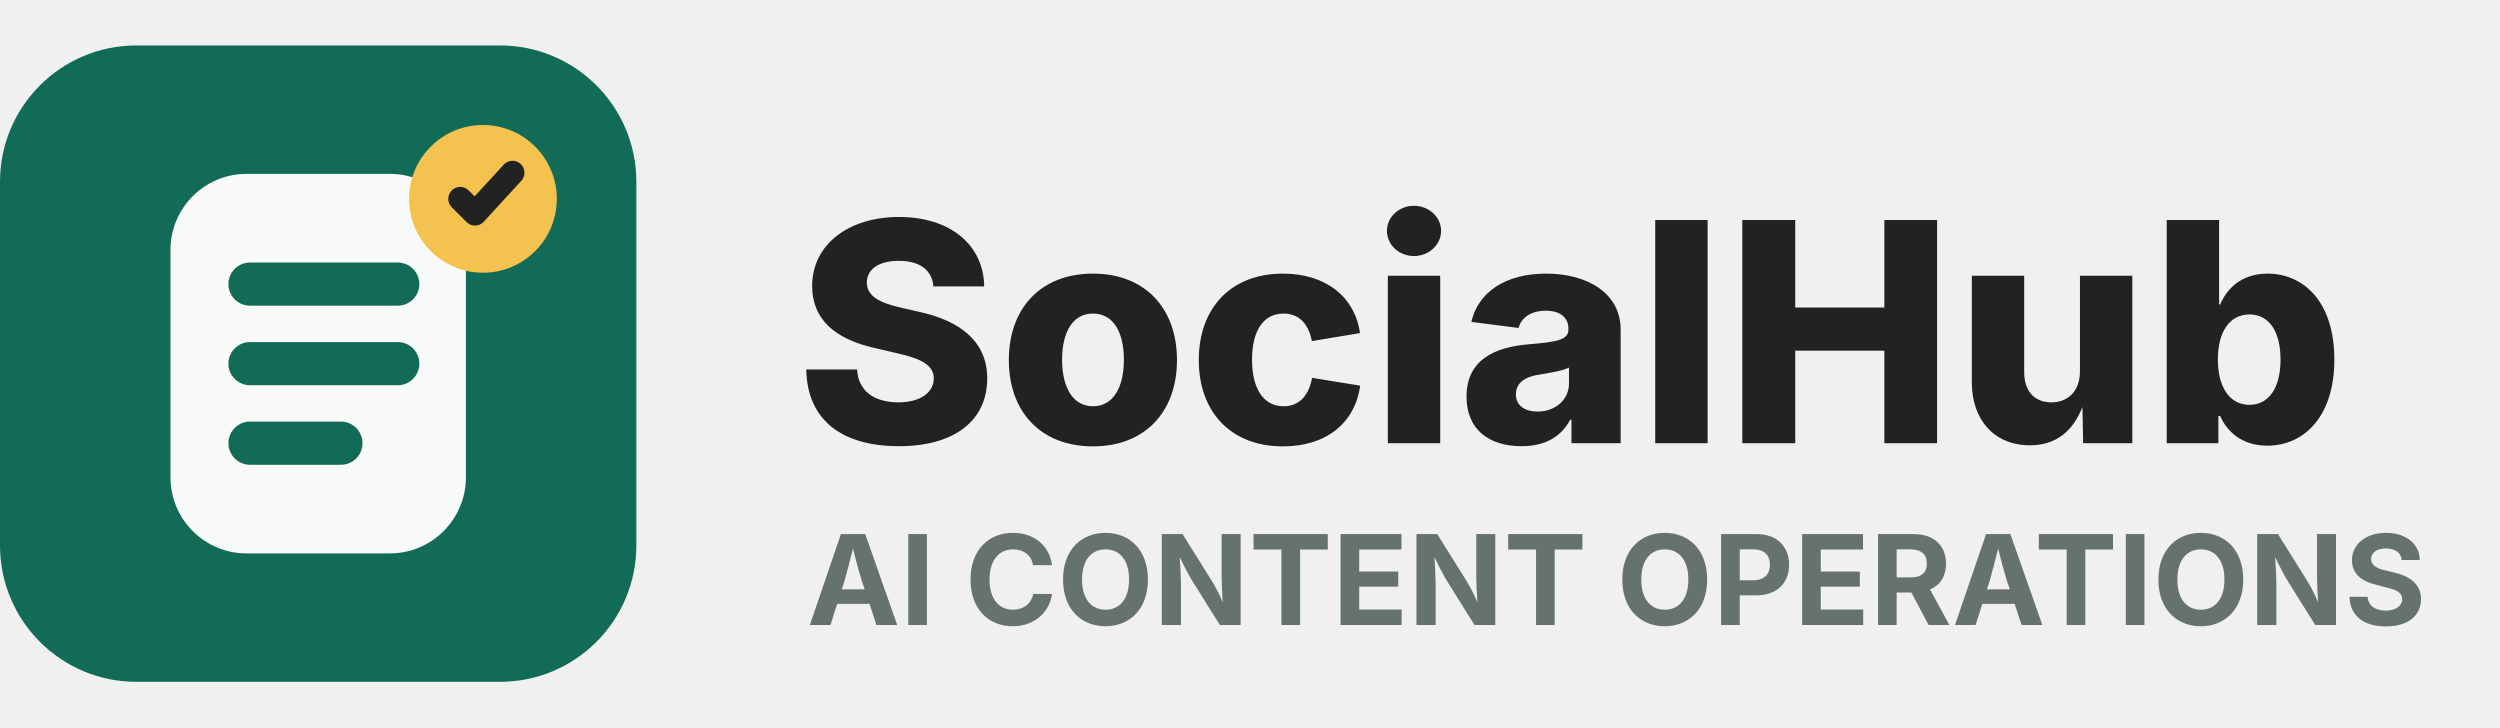
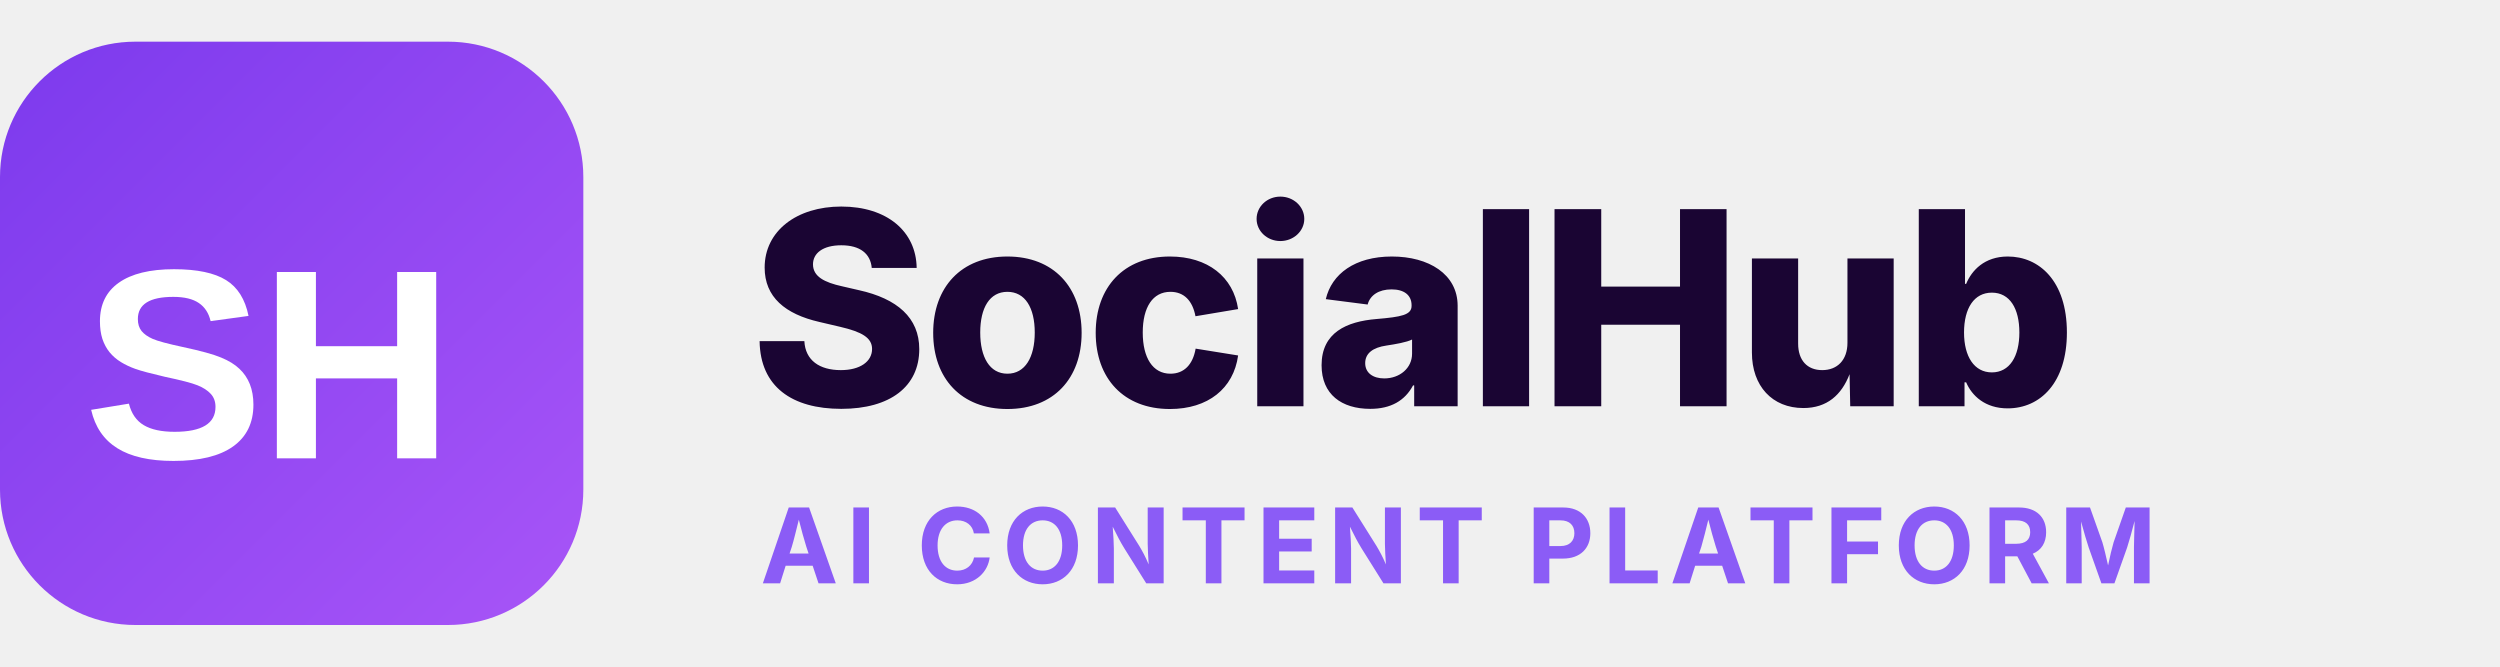
- <svg xmlns="http://www.w3.org/2000/svg" viewBox="0 0 220 64" role="img" aria-label="SocialHub logo">
-   <rect x="0" y="4" width="56" height="56" rx="12" fill="#126b57" />
-   <path d="M15 22c0-3.7 3-6.7 6.7-6.7h12.6c3.7 0 6.7 3 6.7 6.7v20c0 3.7-3 6.7-6.7 6.7H21.7c-3.7 0-6.7-3-6.7-6.7V22Z" fill="#f7faf8" />
-   <path d="M22 25h13M22 32h13M22 39h8" stroke="#126b57" stroke-width="3.8" stroke-linecap="round" />
-   <circle cx="42.5" cy="17.5" r="6.5" fill="#f4c24f" />
-   <path d="m40.5 17.5 1.3 1.3 3.3-3.6" fill="none" stroke="#202321" stroke-width="2.1" stroke-linecap="round" stroke-linejoin="round" />
-   <text x="70" y="39" fill="#202321" font-family="Inter, Arial, sans-serif" font-size="27" font-weight="800" letter-spacing="0">SocialHub</text>
-   <text x="71" y="55" fill="#66736c" font-family="Inter, Arial, sans-serif" font-size="11" font-weight="700" letter-spacing="0">AI CONTENT OPERATIONS</text>
+ <svg xmlns="http://www.w3.org/2000/svg" viewBox="0 0 240 64" role="img" aria-label="SocialHub logo">
+   <defs>
+     <linearGradient id="bg2" x1="0" y1="0" x2="1" y2="1">
+       <stop offset="0%" stop-color="#7c3aed" />
+       <stop offset="100%" stop-color="#a855f7" />
+     </linearGradient>
+   </defs>
+   <rect x="0" y="4" width="56" height="56" rx="13" fill="url(#bg2)" />
+   <text x="8" y="44" font-family="ui-sans-serif, system-ui, Arial, sans-serif" font-size="26" font-weight="800" fill="#ffffff" letter-spacing="-0.5">SH</text>
+   <text x="72" y="39" fill="#1a0533" font-family="Inter, ui-sans-serif, Arial, sans-serif" font-size="26" font-weight="800" letter-spacing="-0.5">SocialHub</text>
+   <text x="73" y="56" fill="#8b5cf6" font-family="Inter, ui-sans-serif, Arial, sans-serif" font-size="10" font-weight="700" letter-spacing="0.08em">AI CONTENT PLATFORM</text>
</svg>
